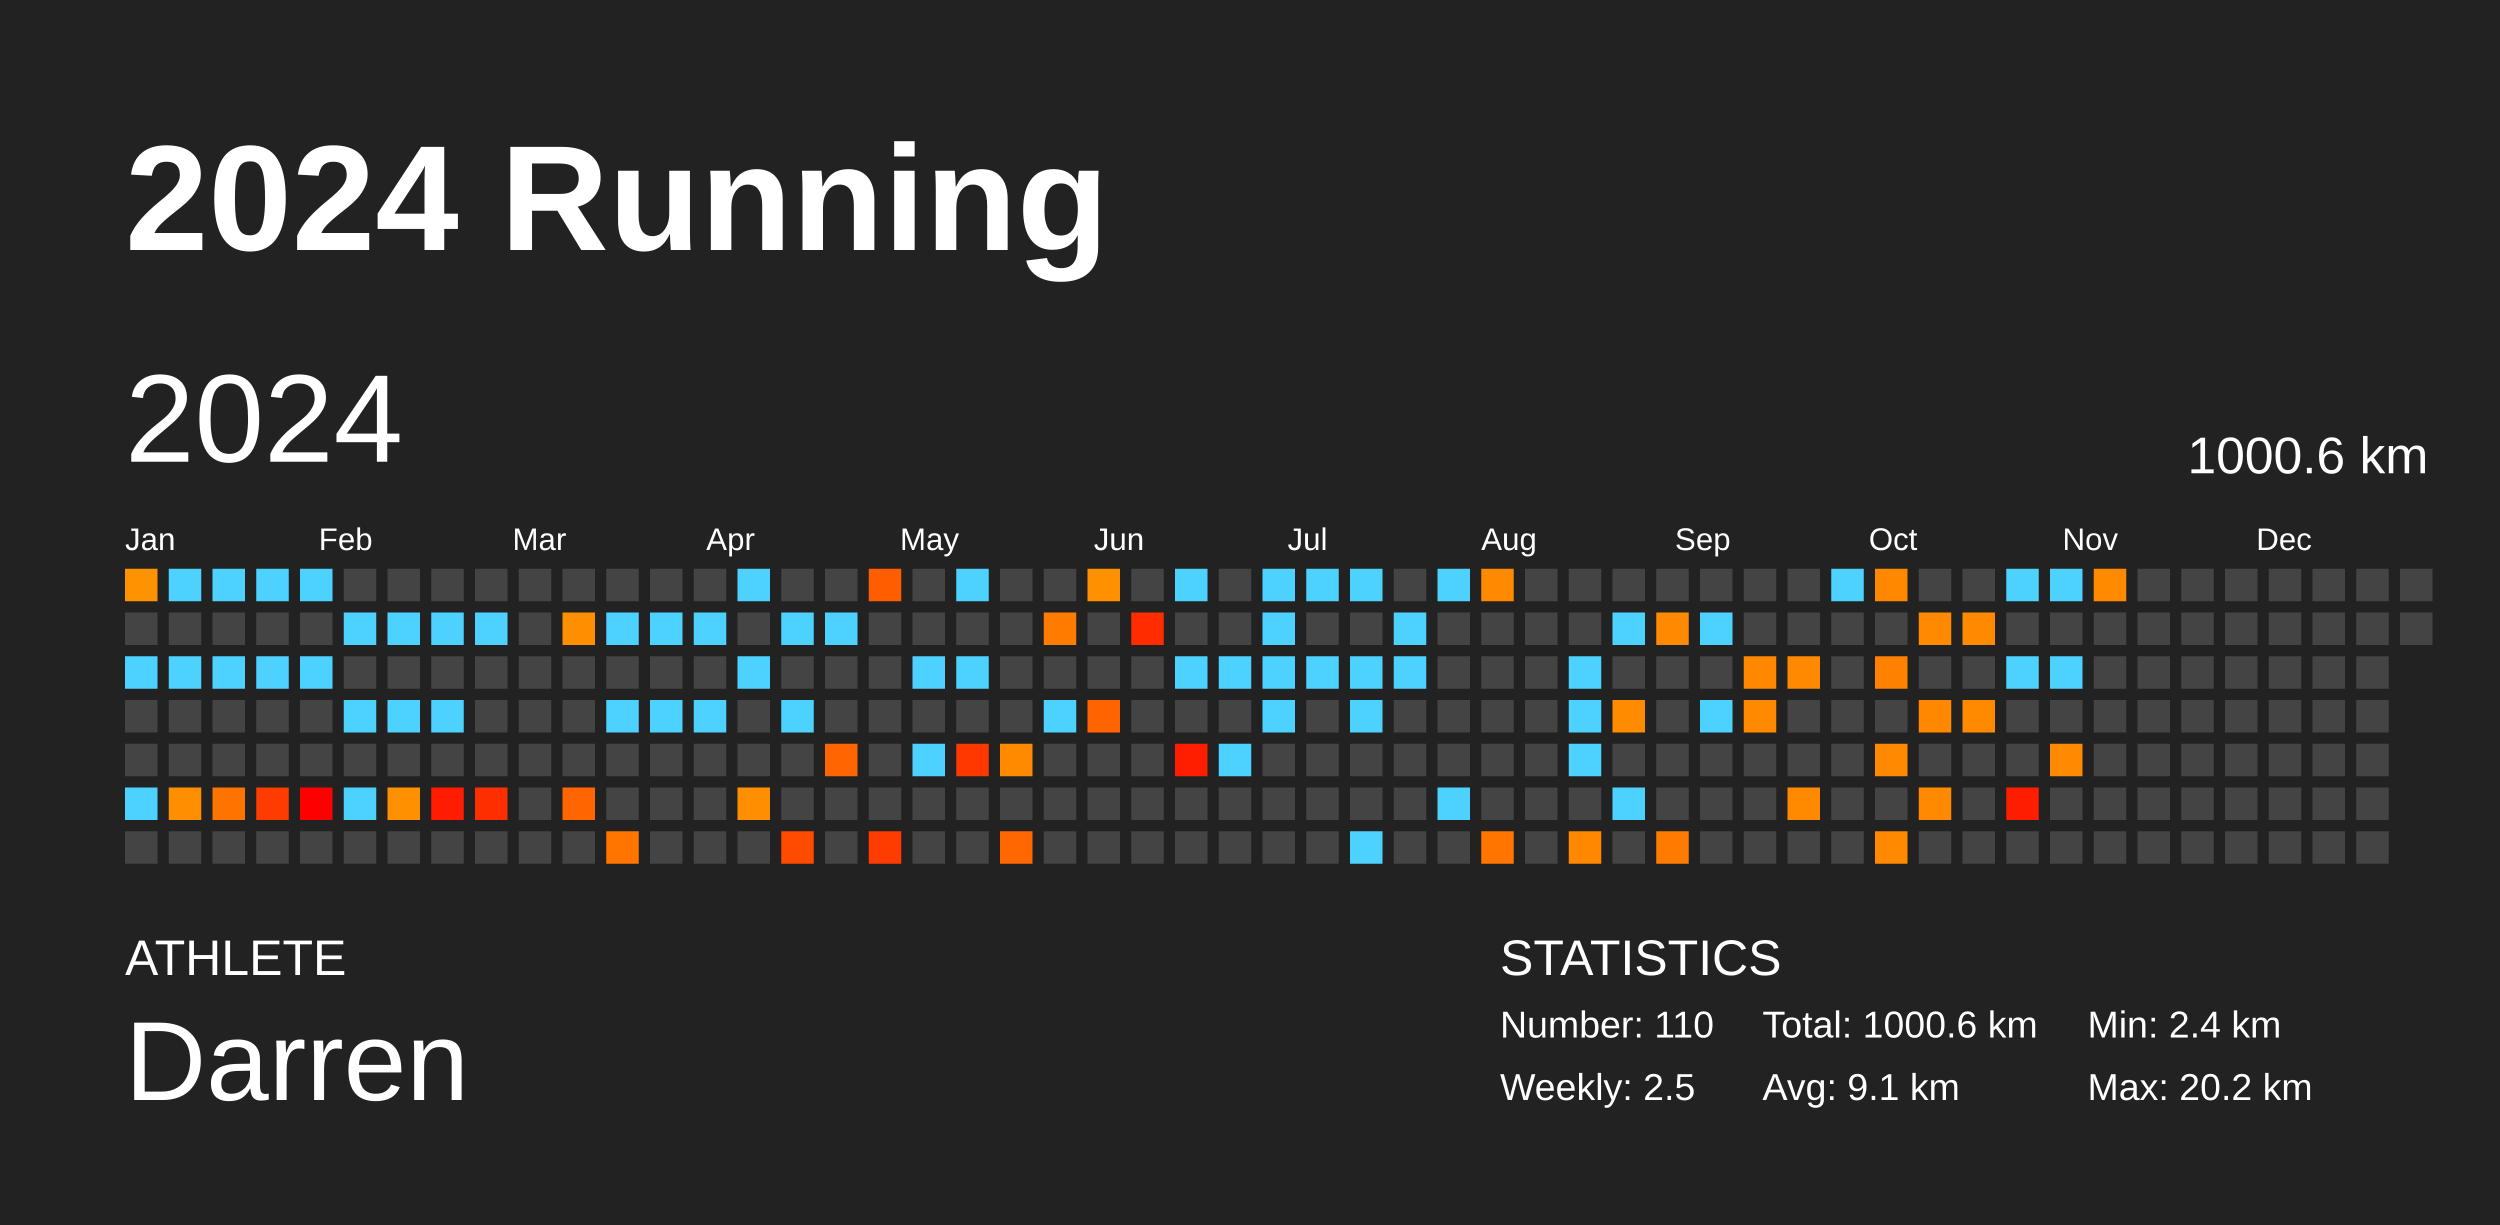
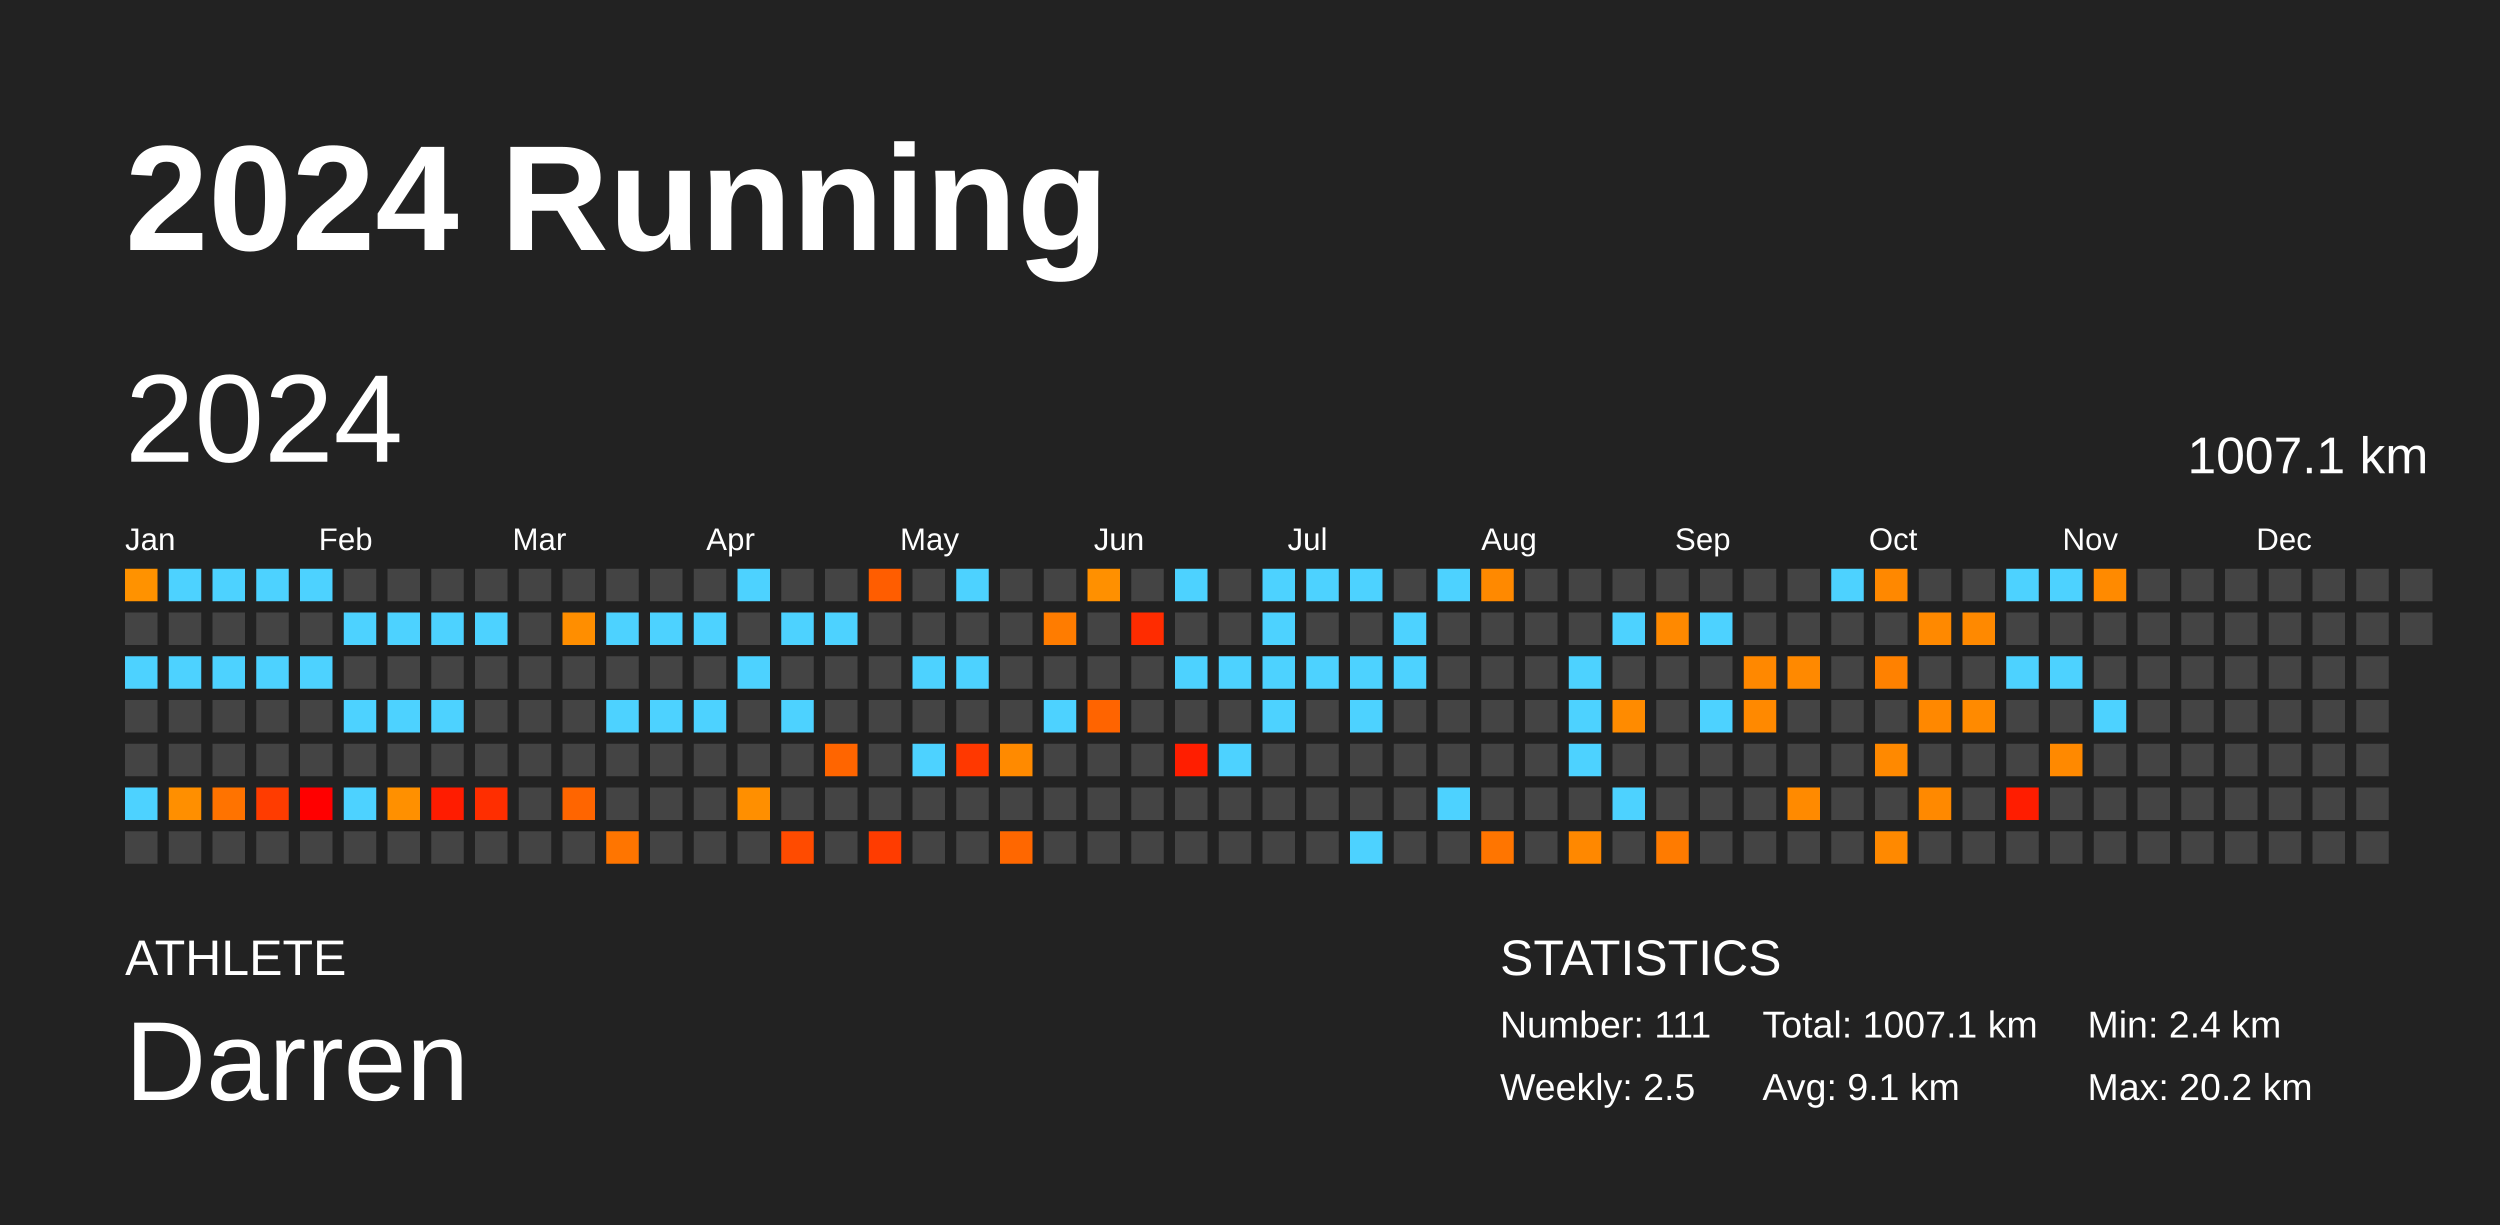
<svg xmlns="http://www.w3.org/2000/svg" baseProfile="full" height="98mm" version="1.1" viewBox="0,0,200,98" width="200mm">
  <defs />
  <rect fill="#222222" height="98" width="200" x="0" y="0" />
  <text fill="#FFFFFF" style="font-size:12px; font-family:Arial; font-weight:bold;" x="10" y="20">2024 Running</text>
  <text fill="#FFFFFF" style="font-size:4px; font-family:Arial" x="10" y="78">ATHLETE</text>
  <text fill="#FFFFFF" style="font-size:9px; font-family:Arial" x="10" y="88">Darren</text>
  <text fill="#FFFFFF" style="font-size:4px; font-family:Arial" x="120" y="78">STATISTICS</text>
-   <text fill="#FFFFFF" style="font-size:3px; font-family:Arial" x="120" y="83">Number: 110</text>
+   <text fill="#FFFFFF" style="font-size:3px; font-family:Arial" x="120" y="83">Number: 111</text>
  <text fill="#FFFFFF" style="font-size:3px; font-family:Arial" x="120" y="88">Weekly: 2.5</text>
-   <text fill="#FFFFFF" style="font-size:3px; font-family:Arial" x="141" y="83">Total: 1000.6 km</text>
+   <text fill="#FFFFFF" style="font-size:3px; font-family:Arial" x="141" y="83">Total: 1007.1 km</text>
  <text fill="#FFFFFF" style="font-size:3px; font-family:Arial" x="141" y="88">Avg: 9.1 km</text>
  <text fill="#FFFFFF" style="font-size:3px; font-family:Arial" x="167" y="83">Min: 2.4 km</text>
  <text fill="#FFFFFF" style="font-size:3px; font-family:Arial" x="167" y="88">Max: 20.2 km</text>
  <text dominant-baseline="hanging" fill="#FFFFFF" style="font-size:10.0px; font-family:Arial;" x="10" y="30">2024</text>
-   <text dominant-baseline="hanging" fill="#FFFFFF" style="font-size:4.125px; font-family:Arial;" x="175" y="35">1000.6 km</text>
+   <text dominant-baseline="hanging" fill="#FFFFFF" style="font-size:4.125px; font-family:Arial;" x="175" y="35">1007.1 km</text>
  <text fill="#FFFFFF" style="font-size:2.5px; font-family:Arial" x="10.0" y="44">Jan</text>
  <text fill="#FFFFFF" style="font-size:2.5px; font-family:Arial" x="25.5" y="44">Feb</text>
  <text fill="#FFFFFF" style="font-size:2.5px; font-family:Arial" x="41.0" y="44">Mar</text>
  <text fill="#FFFFFF" style="font-size:2.5px; font-family:Arial" x="56.5" y="44">Apr</text>
  <text fill="#FFFFFF" style="font-size:2.5px; font-family:Arial" x="72.0" y="44">May</text>
  <text fill="#FFFFFF" style="font-size:2.5px; font-family:Arial" x="87.5" y="44">Jun</text>
  <text fill="#FFFFFF" style="font-size:2.5px; font-family:Arial" x="103.0" y="44">Jul</text>
  <text fill="#FFFFFF" style="font-size:2.5px; font-family:Arial" x="118.5" y="44">Aug</text>
  <text fill="#FFFFFF" style="font-size:2.5px; font-family:Arial" x="134.0" y="44">Sep</text>
  <text fill="#FFFFFF" style="font-size:2.5px; font-family:Arial" x="149.5" y="44">Oct</text>
  <text fill="#FFFFFF" style="font-size:2.5px; font-family:Arial" x="165.0" y="44">Nov</text>
  <text fill="#FFFFFF" style="font-size:2.5px; font-family:Arial" x="180.5" y="44">Dec</text>
  <rect fill="#ff9200" height="2.6" width="2.6" x="10.0" y="45.5" />
  <rect fill="#444444" height="2.6" width="2.6" x="10.0" y="49.0" />
  <rect fill="#4dd2ff" height="2.6" width="2.6" x="10.0" y="52.5" />
  <rect fill="#444444" height="2.6" width="2.6" x="10.0" y="56.0" />
  <rect fill="#444444" height="2.6" width="2.6" x="10.0" y="59.5" />
  <rect fill="#4dd2ff" height="2.6" width="2.6" x="10.0" y="63.0" />
  <rect fill="#444444" height="2.6" width="2.6" x="10.0" y="66.5" />
  <rect fill="#4dd2ff" height="2.6" width="2.6" x="13.5" y="45.5" />
  <rect fill="#444444" height="2.6" width="2.6" x="13.5" y="49.0" />
  <rect fill="#4dd2ff" height="2.6" width="2.6" x="13.5" y="52.5" />
  <rect fill="#444444" height="2.6" width="2.6" x="13.5" y="56.0" />
  <rect fill="#444444" height="2.6" width="2.6" x="13.5" y="59.5" />
  <rect fill="#ff8f00" height="2.6" width="2.6" x="13.5" y="63.0" />
  <rect fill="#444444" height="2.6" width="2.6" x="13.5" y="66.5" />
  <rect fill="#4dd2ff" height="2.6" width="2.6" x="17.0" y="45.5" />
  <rect fill="#444444" height="2.6" width="2.6" x="17.0" y="49.0" />
  <rect fill="#4dd2ff" height="2.6" width="2.6" x="17.0" y="52.5" />
  <rect fill="#444444" height="2.6" width="2.6" x="17.0" y="56.0" />
  <rect fill="#444444" height="2.6" width="2.6" x="17.0" y="59.5" />
  <rect fill="#ff7300" height="2.6" width="2.6" x="17.0" y="63.0" />
  <rect fill="#444444" height="2.6" width="2.6" x="17.0" y="66.5" />
  <rect fill="#4dd2ff" height="2.6" width="2.6" x="20.5" y="45.5" />
  <rect fill="#444444" height="2.6" width="2.6" x="20.5" y="49.0" />
  <rect fill="#4dd2ff" height="2.6" width="2.6" x="20.5" y="52.5" />
  <rect fill="#444444" height="2.6" width="2.6" x="20.5" y="56.0" />
  <rect fill="#444444" height="2.6" width="2.6" x="20.5" y="59.5" />
  <rect fill="#ff3c00" height="2.6" width="2.6" x="20.5" y="63.0" />
  <rect fill="#444444" height="2.6" width="2.6" x="20.5" y="66.5" />
  <rect fill="#4dd2ff" height="2.6" width="2.6" x="24.0" y="45.5" />
  <rect fill="#444444" height="2.6" width="2.6" x="24.0" y="49.0" />
  <rect fill="#4dd2ff" height="2.6" width="2.6" x="24.0" y="52.5" />
  <rect fill="#444444" height="2.6" width="2.6" x="24.0" y="56.0" />
  <rect fill="#444444" height="2.6" width="2.6" x="24.0" y="59.5" />
  <rect fill="red" height="2.6" width="2.6" x="24.0" y="63.0" />
  <rect fill="#444444" height="2.6" width="2.6" x="24.0" y="66.5" />
  <rect fill="#444444" height="2.6" width="2.6" x="27.5" y="45.5" />
  <rect fill="#4dd2ff" height="2.6" width="2.6" x="27.5" y="49.0" />
  <rect fill="#444444" height="2.6" width="2.6" x="27.5" y="52.5" />
  <rect fill="#4dd2ff" height="2.6" width="2.6" x="27.5" y="56.0" />
  <rect fill="#444444" height="2.6" width="2.6" x="27.5" y="59.5" />
  <rect fill="#4dd2ff" height="2.6" width="2.6" x="27.5" y="63.0" />
  <rect fill="#444444" height="2.6" width="2.6" x="27.5" y="66.5" />
  <rect fill="#444444" height="2.6" width="2.6" x="31.0" y="45.5" />
  <rect fill="#4dd2ff" height="2.6" width="2.6" x="31.0" y="49.0" />
  <rect fill="#444444" height="2.6" width="2.6" x="31.0" y="52.5" />
  <rect fill="#4dd2ff" height="2.6" width="2.6" x="31.0" y="56.0" />
  <rect fill="#444444" height="2.6" width="2.6" x="31.0" y="59.5" />
  <rect fill="#ff9000" height="2.6" width="2.6" x="31.0" y="63.0" />
  <rect fill="#444444" height="2.6" width="2.6" x="31.0" y="66.5" />
  <rect fill="#444444" height="2.6" width="2.6" x="34.5" y="45.5" />
  <rect fill="#4dd2ff" height="2.6" width="2.6" x="34.5" y="49.0" />
  <rect fill="#444444" height="2.6" width="2.6" x="34.5" y="52.5" />
  <rect fill="#4dd2ff" height="2.6" width="2.6" x="34.5" y="56.0" />
  <rect fill="#444444" height="2.6" width="2.6" x="34.5" y="59.5" />
  <rect fill="#ff1c00" height="2.6" width="2.6" x="34.5" y="63.0" />
  <rect fill="#444444" height="2.6" width="2.6" x="34.5" y="66.5" />
  <rect fill="#444444" height="2.6" width="2.6" x="38.0" y="45.5" />
  <rect fill="#4dd2ff" height="2.6" width="2.6" x="38.0" y="49.0" />
  <rect fill="#444444" height="2.6" width="2.6" x="38.0" y="52.5" />
  <rect fill="#444444" height="2.6" width="2.6" x="38.0" y="56.0" />
  <rect fill="#444444" height="2.6" width="2.6" x="38.0" y="59.5" />
  <rect fill="#ff2e00" height="2.6" width="2.6" x="38.0" y="63.0" />
  <rect fill="#444444" height="2.6" width="2.6" x="38.0" y="66.5" />
  <rect fill="#444444" height="2.6" width="2.6" x="41.5" y="45.5" />
  <rect fill="#444444" height="2.6" width="2.6" x="41.5" y="49.0" />
  <rect fill="#444444" height="2.6" width="2.6" x="41.5" y="52.5" />
  <rect fill="#444444" height="2.6" width="2.6" x="41.5" y="56.0" />
  <rect fill="#444444" height="2.6" width="2.6" x="41.5" y="59.5" />
  <rect fill="#444444" height="2.6" width="2.6" x="41.5" y="63.0" />
  <rect fill="#444444" height="2.6" width="2.6" x="41.5" y="66.5" />
  <rect fill="#444444" height="2.6" width="2.6" x="45.0" y="45.5" />
  <rect fill="#ff8e00" height="2.6" width="2.6" x="45.0" y="49.0" />
  <rect fill="#444444" height="2.6" width="2.6" x="45.0" y="52.5" />
  <rect fill="#444444" height="2.6" width="2.6" x="45.0" y="56.0" />
  <rect fill="#444444" height="2.6" width="2.6" x="45.0" y="59.5" />
  <rect fill="#ff6500" height="2.6" width="2.6" x="45.0" y="63.0" />
  <rect fill="#444444" height="2.6" width="2.6" x="45.0" y="66.5" />
  <rect fill="#444444" height="2.6" width="2.6" x="48.5" y="45.5" />
  <rect fill="#4dd2ff" height="2.6" width="2.6" x="48.5" y="49.0" />
  <rect fill="#444444" height="2.6" width="2.6" x="48.5" y="52.5" />
  <rect fill="#4dd2ff" height="2.6" width="2.6" x="48.5" y="56.0" />
  <rect fill="#444444" height="2.6" width="2.6" x="48.5" y="59.5" />
  <rect fill="#444444" height="2.6" width="2.6" x="48.5" y="63.0" />
  <rect fill="#ff7500" height="2.6" width="2.6" x="48.5" y="66.5" />
  <rect fill="#444444" height="2.6" width="2.6" x="52.0" y="45.5" />
  <rect fill="#4dd2ff" height="2.6" width="2.6" x="52.0" y="49.0" />
  <rect fill="#444444" height="2.6" width="2.6" x="52.0" y="52.5" />
  <rect fill="#4dd2ff" height="2.6" width="2.6" x="52.0" y="56.0" />
  <rect fill="#444444" height="2.6" width="2.6" x="52.0" y="59.5" />
  <rect fill="#444444" height="2.6" width="2.6" x="52.0" y="63.0" />
  <rect fill="#444444" height="2.6" width="2.6" x="52.0" y="66.5" />
  <rect fill="#444444" height="2.6" width="2.6" x="55.5" y="45.5" />
  <rect fill="#4dd2ff" height="2.6" width="2.6" x="55.5" y="49.0" />
  <rect fill="#444444" height="2.6" width="2.6" x="55.5" y="52.5" />
  <rect fill="#4dd2ff" height="2.6" width="2.6" x="55.5" y="56.0" />
  <rect fill="#444444" height="2.6" width="2.6" x="55.5" y="59.5" />
  <rect fill="#444444" height="2.6" width="2.6" x="55.5" y="63.0" />
  <rect fill="#444444" height="2.6" width="2.6" x="55.5" y="66.5" />
  <rect fill="#4dd2ff" height="2.6" width="2.6" x="59.0" y="45.5" />
  <rect fill="#444444" height="2.6" width="2.6" x="59.0" y="49.0" />
  <rect fill="#4dd2ff" height="2.6" width="2.6" x="59.0" y="52.5" />
  <rect fill="#444444" height="2.6" width="2.6" x="59.0" y="56.0" />
  <rect fill="#444444" height="2.6" width="2.6" x="59.0" y="59.5" />
  <rect fill="#ff8f00" height="2.6" width="2.6" x="59.0" y="63.0" />
  <rect fill="#444444" height="2.6" width="2.6" x="59.0" y="66.5" />
  <rect fill="#444444" height="2.6" width="2.6" x="62.5" y="45.5" />
  <rect fill="#4dd2ff" height="2.6" width="2.6" x="62.5" y="49.0" />
  <rect fill="#444444" height="2.6" width="2.6" x="62.5" y="52.5" />
  <rect fill="#4dd2ff" height="2.6" width="2.6" x="62.5" y="56.0" />
  <rect fill="#444444" height="2.6" width="2.6" x="62.5" y="59.5" />
  <rect fill="#444444" height="2.6" width="2.6" x="62.5" y="63.0" />
  <rect fill="#ff4b00" height="2.6" width="2.6" x="62.5" y="66.5" />
  <rect fill="#444444" height="2.6" width="2.6" x="66.0" y="45.5" />
  <rect fill="#4dd2ff" height="2.6" width="2.6" x="66.0" y="49.0" />
  <rect fill="#444444" height="2.6" width="2.6" x="66.0" y="52.5" />
  <rect fill="#444444" height="2.6" width="2.6" x="66.0" y="56.0" />
  <rect fill="#ff6500" height="2.6" width="2.6" x="66.0" y="59.5" />
  <rect fill="#444444" height="2.6" width="2.6" x="66.0" y="63.0" />
  <rect fill="#444444" height="2.6" width="2.6" x="66.0" y="66.5" />
  <rect fill="#ff5d00" height="2.6" width="2.6" x="69.5" y="45.5" />
  <rect fill="#444444" height="2.6" width="2.6" x="69.5" y="49.0" />
  <rect fill="#444444" height="2.6" width="2.6" x="69.5" y="52.5" />
  <rect fill="#444444" height="2.6" width="2.6" x="69.5" y="56.0" />
  <rect fill="#444444" height="2.6" width="2.6" x="69.5" y="59.5" />
  <rect fill="#444444" height="2.6" width="2.6" x="69.5" y="63.0" />
  <rect fill="#ff3c00" height="2.6" width="2.6" x="69.5" y="66.5" />
  <rect fill="#444444" height="2.6" width="2.6" x="73.0" y="45.5" />
  <rect fill="#444444" height="2.6" width="2.6" x="73.0" y="49.0" />
  <rect fill="#4dd2ff" height="2.6" width="2.6" x="73.0" y="52.5" />
  <rect fill="#444444" height="2.6" width="2.6" x="73.0" y="56.0" />
  <rect fill="#4dd2ff" height="2.6" width="2.6" x="73.0" y="59.5" />
  <rect fill="#444444" height="2.6" width="2.6" x="73.0" y="63.0" />
  <rect fill="#444444" height="2.6" width="2.6" x="73.0" y="66.5" />
  <rect fill="#4dd2ff" height="2.6" width="2.6" x="76.5" y="45.5" />
  <rect fill="#444444" height="2.6" width="2.6" x="76.5" y="49.0" />
  <rect fill="#4dd2ff" height="2.6" width="2.6" x="76.5" y="52.5" />
  <rect fill="#444444" height="2.6" width="2.6" x="76.5" y="56.0" />
  <rect fill="#ff3800" height="2.6" width="2.6" x="76.5" y="59.5" />
  <rect fill="#444444" height="2.6" width="2.6" x="76.5" y="63.0" />
  <rect fill="#444444" height="2.6" width="2.6" x="76.5" y="66.5" />
  <rect fill="#444444" height="2.6" width="2.6" x="80.0" y="45.5" />
  <rect fill="#444444" height="2.6" width="2.6" x="80.0" y="49.0" />
  <rect fill="#444444" height="2.6" width="2.6" x="80.0" y="52.5" />
  <rect fill="#444444" height="2.6" width="2.6" x="80.0" y="56.0" />
  <rect fill="#ff8a00" height="2.6" width="2.6" x="80.0" y="59.5" />
  <rect fill="#444444" height="2.6" width="2.6" x="80.0" y="63.0" />
  <rect fill="#ff6700" height="2.6" width="2.6" x="80.0" y="66.5" />
  <rect fill="#444444" height="2.6" width="2.6" x="83.5" y="45.5" />
  <rect fill="#ff7c00" height="2.6" width="2.6" x="83.5" y="49.0" />
  <rect fill="#444444" height="2.6" width="2.6" x="83.5" y="52.5" />
  <rect fill="#4dd2ff" height="2.6" width="2.6" x="83.5" y="56.0" />
  <rect fill="#444444" height="2.6" width="2.6" x="83.5" y="59.5" />
  <rect fill="#444444" height="2.6" width="2.6" x="83.5" y="63.0" />
  <rect fill="#444444" height="2.6" width="2.6" x="83.5" y="66.5" />
  <rect fill="#ff9000" height="2.6" width="2.6" x="87.0" y="45.5" />
  <rect fill="#444444" height="2.6" width="2.6" x="87.0" y="49.0" />
  <rect fill="#444444" height="2.6" width="2.6" x="87.0" y="52.5" />
  <rect fill="#ff6400" height="2.6" width="2.6" x="87.0" y="56.0" />
  <rect fill="#444444" height="2.6" width="2.6" x="87.0" y="59.5" />
  <rect fill="#444444" height="2.6" width="2.6" x="87.0" y="63.0" />
  <rect fill="#444444" height="2.6" width="2.6" x="87.0" y="66.5" />
  <rect fill="#444444" height="2.6" width="2.6" x="90.5" y="45.5" />
  <rect fill="#ff2c00" height="2.6" width="2.6" x="90.5" y="49.0" />
  <rect fill="#444444" height="2.6" width="2.6" x="90.5" y="52.5" />
  <rect fill="#444444" height="2.6" width="2.6" x="90.5" y="56.0" />
  <rect fill="#444444" height="2.6" width="2.6" x="90.5" y="59.5" />
  <rect fill="#444444" height="2.6" width="2.6" x="90.5" y="63.0" />
  <rect fill="#444444" height="2.6" width="2.6" x="90.5" y="66.5" />
  <rect fill="#4dd2ff" height="2.6" width="2.6" x="94.0" y="45.5" />
  <rect fill="#444444" height="2.6" width="2.6" x="94.0" y="49.0" />
  <rect fill="#4dd2ff" height="2.6" width="2.6" x="94.0" y="52.5" />
  <rect fill="#444444" height="2.6" width="2.6" x="94.0" y="56.0" />
  <rect fill="#ff1e00" height="2.6" width="2.6" x="94.0" y="59.5" />
  <rect fill="#444444" height="2.6" width="2.6" x="94.0" y="63.0" />
  <rect fill="#444444" height="2.6" width="2.6" x="94.0" y="66.5" />
  <rect fill="#444444" height="2.6" width="2.6" x="97.5" y="45.5" />
  <rect fill="#444444" height="2.6" width="2.6" x="97.5" y="49.0" />
  <rect fill="#4dd2ff" height="2.6" width="2.6" x="97.5" y="52.5" />
  <rect fill="#444444" height="2.6" width="2.6" x="97.5" y="56.0" />
  <rect fill="#4dd2ff" height="2.6" width="2.6" x="97.5" y="59.5" />
  <rect fill="#444444" height="2.6" width="2.6" x="97.5" y="63.0" />
  <rect fill="#444444" height="2.6" width="2.6" x="97.5" y="66.5" />
  <rect fill="#4dd2ff" height="2.6" width="2.6" x="101.0" y="45.5" />
  <rect fill="#4dd2ff" height="2.6" width="2.6" x="101.0" y="49.0" />
  <rect fill="#4dd2ff" height="2.6" width="2.6" x="101.0" y="52.5" />
  <rect fill="#4dd2ff" height="2.6" width="2.6" x="101.0" y="56.0" />
  <rect fill="#444444" height="2.6" width="2.6" x="101.0" y="59.5" />
  <rect fill="#444444" height="2.6" width="2.6" x="101.0" y="63.0" />
  <rect fill="#444444" height="2.6" width="2.6" x="101.0" y="66.5" />
  <rect fill="#4dd2ff" height="2.6" width="2.6" x="104.5" y="45.5" />
  <rect fill="#444444" height="2.6" width="2.6" x="104.5" y="49.0" />
  <rect fill="#4dd2ff" height="2.6" width="2.6" x="104.5" y="52.5" />
  <rect fill="#444444" height="2.6" width="2.6" x="104.5" y="56.0" />
  <rect fill="#444444" height="2.6" width="2.6" x="104.5" y="59.5" />
  <rect fill="#444444" height="2.6" width="2.6" x="104.5" y="63.0" />
  <rect fill="#444444" height="2.6" width="2.6" x="104.5" y="66.5" />
  <rect fill="#4dd2ff" height="2.6" width="2.6" x="108.0" y="45.5" />
  <rect fill="#444444" height="2.6" width="2.6" x="108.0" y="49.0" />
  <rect fill="#4dd2ff" height="2.6" width="2.6" x="108.0" y="52.5" />
  <rect fill="#4dd2ff" height="2.6" width="2.6" x="108.0" y="56.0" />
  <rect fill="#444444" height="2.6" width="2.6" x="108.0" y="59.5" />
  <rect fill="#444444" height="2.6" width="2.6" x="108.0" y="63.0" />
  <rect fill="#4dd2ff" height="2.6" width="2.6" x="108.0" y="66.5" />
  <rect fill="#444444" height="2.6" width="2.6" x="111.5" y="45.5" />
  <rect fill="#4dd2ff" height="2.6" width="2.6" x="111.5" y="49.0" />
  <rect fill="#4dd2ff" height="2.6" width="2.6" x="111.5" y="52.5" />
  <rect fill="#444444" height="2.6" width="2.6" x="111.5" y="56.0" />
  <rect fill="#444444" height="2.6" width="2.6" x="111.5" y="59.5" />
  <rect fill="#444444" height="2.6" width="2.6" x="111.5" y="63.0" />
  <rect fill="#444444" height="2.6" width="2.6" x="111.5" y="66.5" />
  <rect fill="#4dd2ff" height="2.6" width="2.6" x="115.0" y="45.5" />
  <rect fill="#444444" height="2.6" width="2.6" x="115.0" y="49.0" />
  <rect fill="#444444" height="2.6" width="2.6" x="115.0" y="52.5" />
  <rect fill="#444444" height="2.6" width="2.6" x="115.0" y="56.0" />
  <rect fill="#444444" height="2.6" width="2.6" x="115.0" y="59.5" />
  <rect fill="#4dd2ff" height="2.6" width="2.6" x="115.0" y="63.0" />
  <rect fill="#444444" height="2.6" width="2.6" x="115.0" y="66.5" />
  <rect fill="#ff8900" height="2.6" width="2.6" x="118.5" y="45.5" />
  <rect fill="#444444" height="2.6" width="2.6" x="118.5" y="49.0" />
  <rect fill="#444444" height="2.6" width="2.6" x="118.5" y="52.5" />
  <rect fill="#444444" height="2.6" width="2.6" x="118.5" y="56.0" />
  <rect fill="#444444" height="2.6" width="2.6" x="118.5" y="59.5" />
  <rect fill="#444444" height="2.6" width="2.6" x="118.5" y="63.0" />
  <rect fill="#ff7500" height="2.6" width="2.6" x="118.5" y="66.5" />
  <rect fill="#444444" height="2.6" width="2.6" x="122.0" y="45.5" />
  <rect fill="#444444" height="2.6" width="2.6" x="122.0" y="49.0" />
  <rect fill="#444444" height="2.6" width="2.6" x="122.0" y="52.5" />
  <rect fill="#444444" height="2.6" width="2.6" x="122.0" y="56.0" />
  <rect fill="#444444" height="2.6" width="2.6" x="122.0" y="59.5" />
  <rect fill="#444444" height="2.6" width="2.6" x="122.0" y="63.0" />
  <rect fill="#444444" height="2.6" width="2.6" x="122.0" y="66.5" />
  <rect fill="#444444" height="2.6" width="2.6" x="125.5" y="45.5" />
  <rect fill="#444444" height="2.6" width="2.6" x="125.5" y="49.0" />
  <rect fill="#4dd2ff" height="2.6" width="2.6" x="125.5" y="52.5" />
  <rect fill="#4dd2ff" height="2.6" width="2.6" x="125.5" y="56.0" />
  <rect fill="#4dd2ff" height="2.6" width="2.6" x="125.5" y="59.5" />
  <rect fill="#444444" height="2.6" width="2.6" x="125.5" y="63.0" />
  <rect fill="#ff8800" height="2.6" width="2.6" x="125.5" y="66.5" />
  <rect fill="#444444" height="2.6" width="2.6" x="129.0" y="45.5" />
  <rect fill="#4dd2ff" height="2.6" width="2.6" x="129.0" y="49.0" />
  <rect fill="#444444" height="2.6" width="2.6" x="129.0" y="52.5" />
  <rect fill="#ff8b00" height="2.6" width="2.6" x="129.0" y="56.0" />
  <rect fill="#444444" height="2.6" width="2.6" x="129.0" y="59.5" />
  <rect fill="#4dd2ff" height="2.6" width="2.6" x="129.0" y="63.0" />
  <rect fill="#444444" height="2.6" width="2.6" x="129.0" y="66.5" />
  <rect fill="#444444" height="2.6" width="2.6" x="132.5" y="45.5" />
  <rect fill="#ff8900" height="2.6" width="2.6" x="132.5" y="49.0" />
  <rect fill="#444444" height="2.6" width="2.6" x="132.5" y="52.5" />
  <rect fill="#444444" height="2.6" width="2.6" x="132.5" y="56.0" />
  <rect fill="#444444" height="2.6" width="2.6" x="132.5" y="59.5" />
  <rect fill="#444444" height="2.6" width="2.6" x="132.5" y="63.0" />
  <rect fill="#ff7b00" height="2.6" width="2.6" x="132.5" y="66.5" />
  <rect fill="#444444" height="2.6" width="2.6" x="136.0" y="45.5" />
  <rect fill="#4dd2ff" height="2.6" width="2.6" x="136.0" y="49.0" />
  <rect fill="#444444" height="2.6" width="2.6" x="136.0" y="52.5" />
  <rect fill="#4dd2ff" height="2.6" width="2.6" x="136.0" y="56.0" />
  <rect fill="#444444" height="2.6" width="2.6" x="136.0" y="59.5" />
  <rect fill="#444444" height="2.6" width="2.6" x="136.0" y="63.0" />
  <rect fill="#444444" height="2.6" width="2.6" x="136.0" y="66.5" />
  <rect fill="#444444" height="2.6" width="2.6" x="139.5" y="45.5" />
  <rect fill="#444444" height="2.6" width="2.6" x="139.5" y="49.0" />
  <rect fill="#ff8800" height="2.6" width="2.6" x="139.5" y="52.5" />
  <rect fill="#ff8900" height="2.6" width="2.6" x="139.5" y="56.0" />
  <rect fill="#444444" height="2.6" width="2.6" x="139.5" y="59.5" />
  <rect fill="#444444" height="2.6" width="2.6" x="139.5" y="63.0" />
  <rect fill="#444444" height="2.6" width="2.6" x="139.5" y="66.5" />
  <rect fill="#444444" height="2.6" width="2.6" x="143.0" y="45.5" />
  <rect fill="#444444" height="2.6" width="2.6" x="143.0" y="49.0" />
  <rect fill="#ff8900" height="2.6" width="2.6" x="143.0" y="52.5" />
  <rect fill="#444444" height="2.6" width="2.6" x="143.0" y="56.0" />
  <rect fill="#444444" height="2.6" width="2.6" x="143.0" y="59.5" />
  <rect fill="#ff8a00" height="2.6" width="2.6" x="143.0" y="63.0" />
  <rect fill="#444444" height="2.6" width="2.6" x="143.0" y="66.5" />
  <rect fill="#4dd2ff" height="2.6" width="2.6" x="146.5" y="45.5" />
  <rect fill="#444444" height="2.6" width="2.6" x="146.5" y="49.0" />
  <rect fill="#444444" height="2.6" width="2.6" x="146.5" y="52.5" />
  <rect fill="#444444" height="2.6" width="2.6" x="146.5" y="56.0" />
  <rect fill="#444444" height="2.6" width="2.6" x="146.5" y="59.5" />
  <rect fill="#444444" height="2.6" width="2.6" x="146.5" y="63.0" />
  <rect fill="#444444" height="2.6" width="2.6" x="146.5" y="66.5" />
  <rect fill="#ff8800" height="2.6" width="2.6" x="150.0" y="45.5" />
  <rect fill="#444444" height="2.6" width="2.6" x="150.0" y="49.0" />
  <rect fill="#ff8100" height="2.6" width="2.6" x="150.0" y="52.5" />
  <rect fill="#444444" height="2.6" width="2.6" x="150.0" y="56.0" />
  <rect fill="#ff8900" height="2.6" width="2.6" x="150.0" y="59.5" />
  <rect fill="#444444" height="2.6" width="2.6" x="150.0" y="63.0" />
  <rect fill="#ff8900" height="2.6" width="2.6" x="150.0" y="66.5" />
  <rect fill="#444444" height="2.6" width="2.6" x="153.5" y="45.5" />
  <rect fill="#ff8900" height="2.6" width="2.6" x="153.5" y="49.0" />
  <rect fill="#444444" height="2.6" width="2.6" x="153.5" y="52.5" />
  <rect fill="#ff8800" height="2.6" width="2.6" x="153.5" y="56.0" />
  <rect fill="#444444" height="2.6" width="2.6" x="153.5" y="59.5" />
  <rect fill="#ff8900" height="2.6" width="2.6" x="153.5" y="63.0" />
  <rect fill="#444444" height="2.6" width="2.6" x="153.5" y="66.5" />
  <rect fill="#444444" height="2.6" width="2.6" x="157.0" y="45.5" />
  <rect fill="#ff8900" height="2.6" width="2.6" x="157.0" y="49.0" />
  <rect fill="#444444" height="2.6" width="2.6" x="157.0" y="52.5" />
  <rect fill="#ff8a00" height="2.6" width="2.6" x="157.0" y="56.0" />
  <rect fill="#444444" height="2.6" width="2.6" x="157.0" y="59.5" />
  <rect fill="#444444" height="2.6" width="2.6" x="157.0" y="63.0" />
  <rect fill="#444444" height="2.6" width="2.6" x="157.0" y="66.5" />
  <rect fill="#4dd2ff" height="2.6" width="2.6" x="160.5" y="45.5" />
  <rect fill="#444444" height="2.6" width="2.6" x="160.5" y="49.0" />
  <rect fill="#4dd2ff" height="2.6" width="2.6" x="160.5" y="52.5" />
  <rect fill="#444444" height="2.6" width="2.6" x="160.5" y="56.0" />
  <rect fill="#444444" height="2.6" width="2.6" x="160.5" y="59.5" />
  <rect fill="#ff1d00" height="2.6" width="2.6" x="160.5" y="63.0" />
  <rect fill="#444444" height="2.6" width="2.6" x="160.5" y="66.5" />
  <rect fill="#4dd2ff" height="2.6" width="2.6" x="164.0" y="45.5" />
  <rect fill="#444444" height="2.6" width="2.6" x="164.0" y="49.0" />
  <rect fill="#4dd2ff" height="2.6" width="2.6" x="164.0" y="52.5" />
  <rect fill="#444444" height="2.6" width="2.6" x="164.0" y="56.0" />
  <rect fill="#ff8900" height="2.6" width="2.6" x="164.0" y="59.5" />
  <rect fill="#444444" height="2.6" width="2.6" x="164.0" y="63.0" />
  <rect fill="#444444" height="2.6" width="2.6" x="164.0" y="66.5" />
  <rect fill="#ff8a00" height="2.6" width="2.6" x="167.5" y="45.5" />
  <rect fill="#444444" height="2.6" width="2.6" x="167.5" y="49.0" />
  <rect fill="#444444" height="2.6" width="2.6" x="167.5" y="52.5" />
-   <rect fill="#444444" height="2.6" width="2.6" x="167.5" y="56.0" />
+   <rect fill="#4dd2ff" height="2.6" width="2.6" x="167.5" y="56.0" />
  <rect fill="#444444" height="2.6" width="2.6" x="167.5" y="59.5" />
  <rect fill="#444444" height="2.6" width="2.6" x="167.5" y="63.0" />
  <rect fill="#444444" height="2.6" width="2.6" x="167.5" y="66.5" />
  <rect fill="#444444" height="2.6" width="2.6" x="171.0" y="45.5" />
  <rect fill="#444444" height="2.6" width="2.6" x="171.0" y="49.0" />
  <rect fill="#444444" height="2.6" width="2.6" x="171.0" y="52.5" />
  <rect fill="#444444" height="2.6" width="2.6" x="171.0" y="56.0" />
  <rect fill="#444444" height="2.6" width="2.6" x="171.0" y="59.5" />
  <rect fill="#444444" height="2.6" width="2.6" x="171.0" y="63.0" />
  <rect fill="#444444" height="2.6" width="2.6" x="171.0" y="66.5" />
  <rect fill="#444444" height="2.6" width="2.6" x="174.5" y="45.5" />
  <rect fill="#444444" height="2.6" width="2.6" x="174.5" y="49.0" />
  <rect fill="#444444" height="2.6" width="2.6" x="174.5" y="52.5" />
  <rect fill="#444444" height="2.6" width="2.6" x="174.5" y="56.0" />
  <rect fill="#444444" height="2.6" width="2.6" x="174.5" y="59.5" />
  <rect fill="#444444" height="2.6" width="2.6" x="174.5" y="63.0" />
  <rect fill="#444444" height="2.6" width="2.6" x="174.5" y="66.5" />
  <rect fill="#444444" height="2.6" width="2.6" x="178.0" y="45.5" />
  <rect fill="#444444" height="2.6" width="2.6" x="178.0" y="49.0" />
  <rect fill="#444444" height="2.6" width="2.6" x="178.0" y="52.5" />
  <rect fill="#444444" height="2.6" width="2.6" x="178.0" y="56.0" />
  <rect fill="#444444" height="2.6" width="2.6" x="178.0" y="59.5" />
  <rect fill="#444444" height="2.6" width="2.6" x="178.0" y="63.0" />
  <rect fill="#444444" height="2.6" width="2.6" x="178.0" y="66.5" />
  <rect fill="#444444" height="2.6" width="2.6" x="181.5" y="45.5" />
  <rect fill="#444444" height="2.6" width="2.6" x="181.5" y="49.0" />
  <rect fill="#444444" height="2.6" width="2.6" x="181.5" y="52.5" />
  <rect fill="#444444" height="2.6" width="2.6" x="181.5" y="56.0" />
  <rect fill="#444444" height="2.6" width="2.6" x="181.5" y="59.5" />
  <rect fill="#444444" height="2.6" width="2.6" x="181.5" y="63.0" />
  <rect fill="#444444" height="2.6" width="2.6" x="181.5" y="66.5" />
  <rect fill="#444444" height="2.6" width="2.6" x="185.0" y="45.5" />
  <rect fill="#444444" height="2.6" width="2.6" x="185.0" y="49.0" />
  <rect fill="#444444" height="2.6" width="2.6" x="185.0" y="52.5" />
  <rect fill="#444444" height="2.6" width="2.6" x="185.0" y="56.0" />
  <rect fill="#444444" height="2.6" width="2.6" x="185.0" y="59.5" />
  <rect fill="#444444" height="2.6" width="2.6" x="185.0" y="63.0" />
  <rect fill="#444444" height="2.6" width="2.6" x="185.0" y="66.5" />
  <rect fill="#444444" height="2.6" width="2.6" x="188.5" y="45.5" />
  <rect fill="#444444" height="2.6" width="2.6" x="188.5" y="49.0" />
  <rect fill="#444444" height="2.6" width="2.6" x="188.5" y="52.5" />
  <rect fill="#444444" height="2.6" width="2.6" x="188.5" y="56.0" />
  <rect fill="#444444" height="2.6" width="2.6" x="188.5" y="59.5" />
  <rect fill="#444444" height="2.6" width="2.6" x="188.5" y="63.0" />
  <rect fill="#444444" height="2.6" width="2.6" x="188.5" y="66.5" />
  <rect fill="#444444" height="2.6" width="2.6" x="192.0" y="45.5" />
  <rect fill="#444444" height="2.6" width="2.6" x="192.0" y="49.0" />
</svg>
